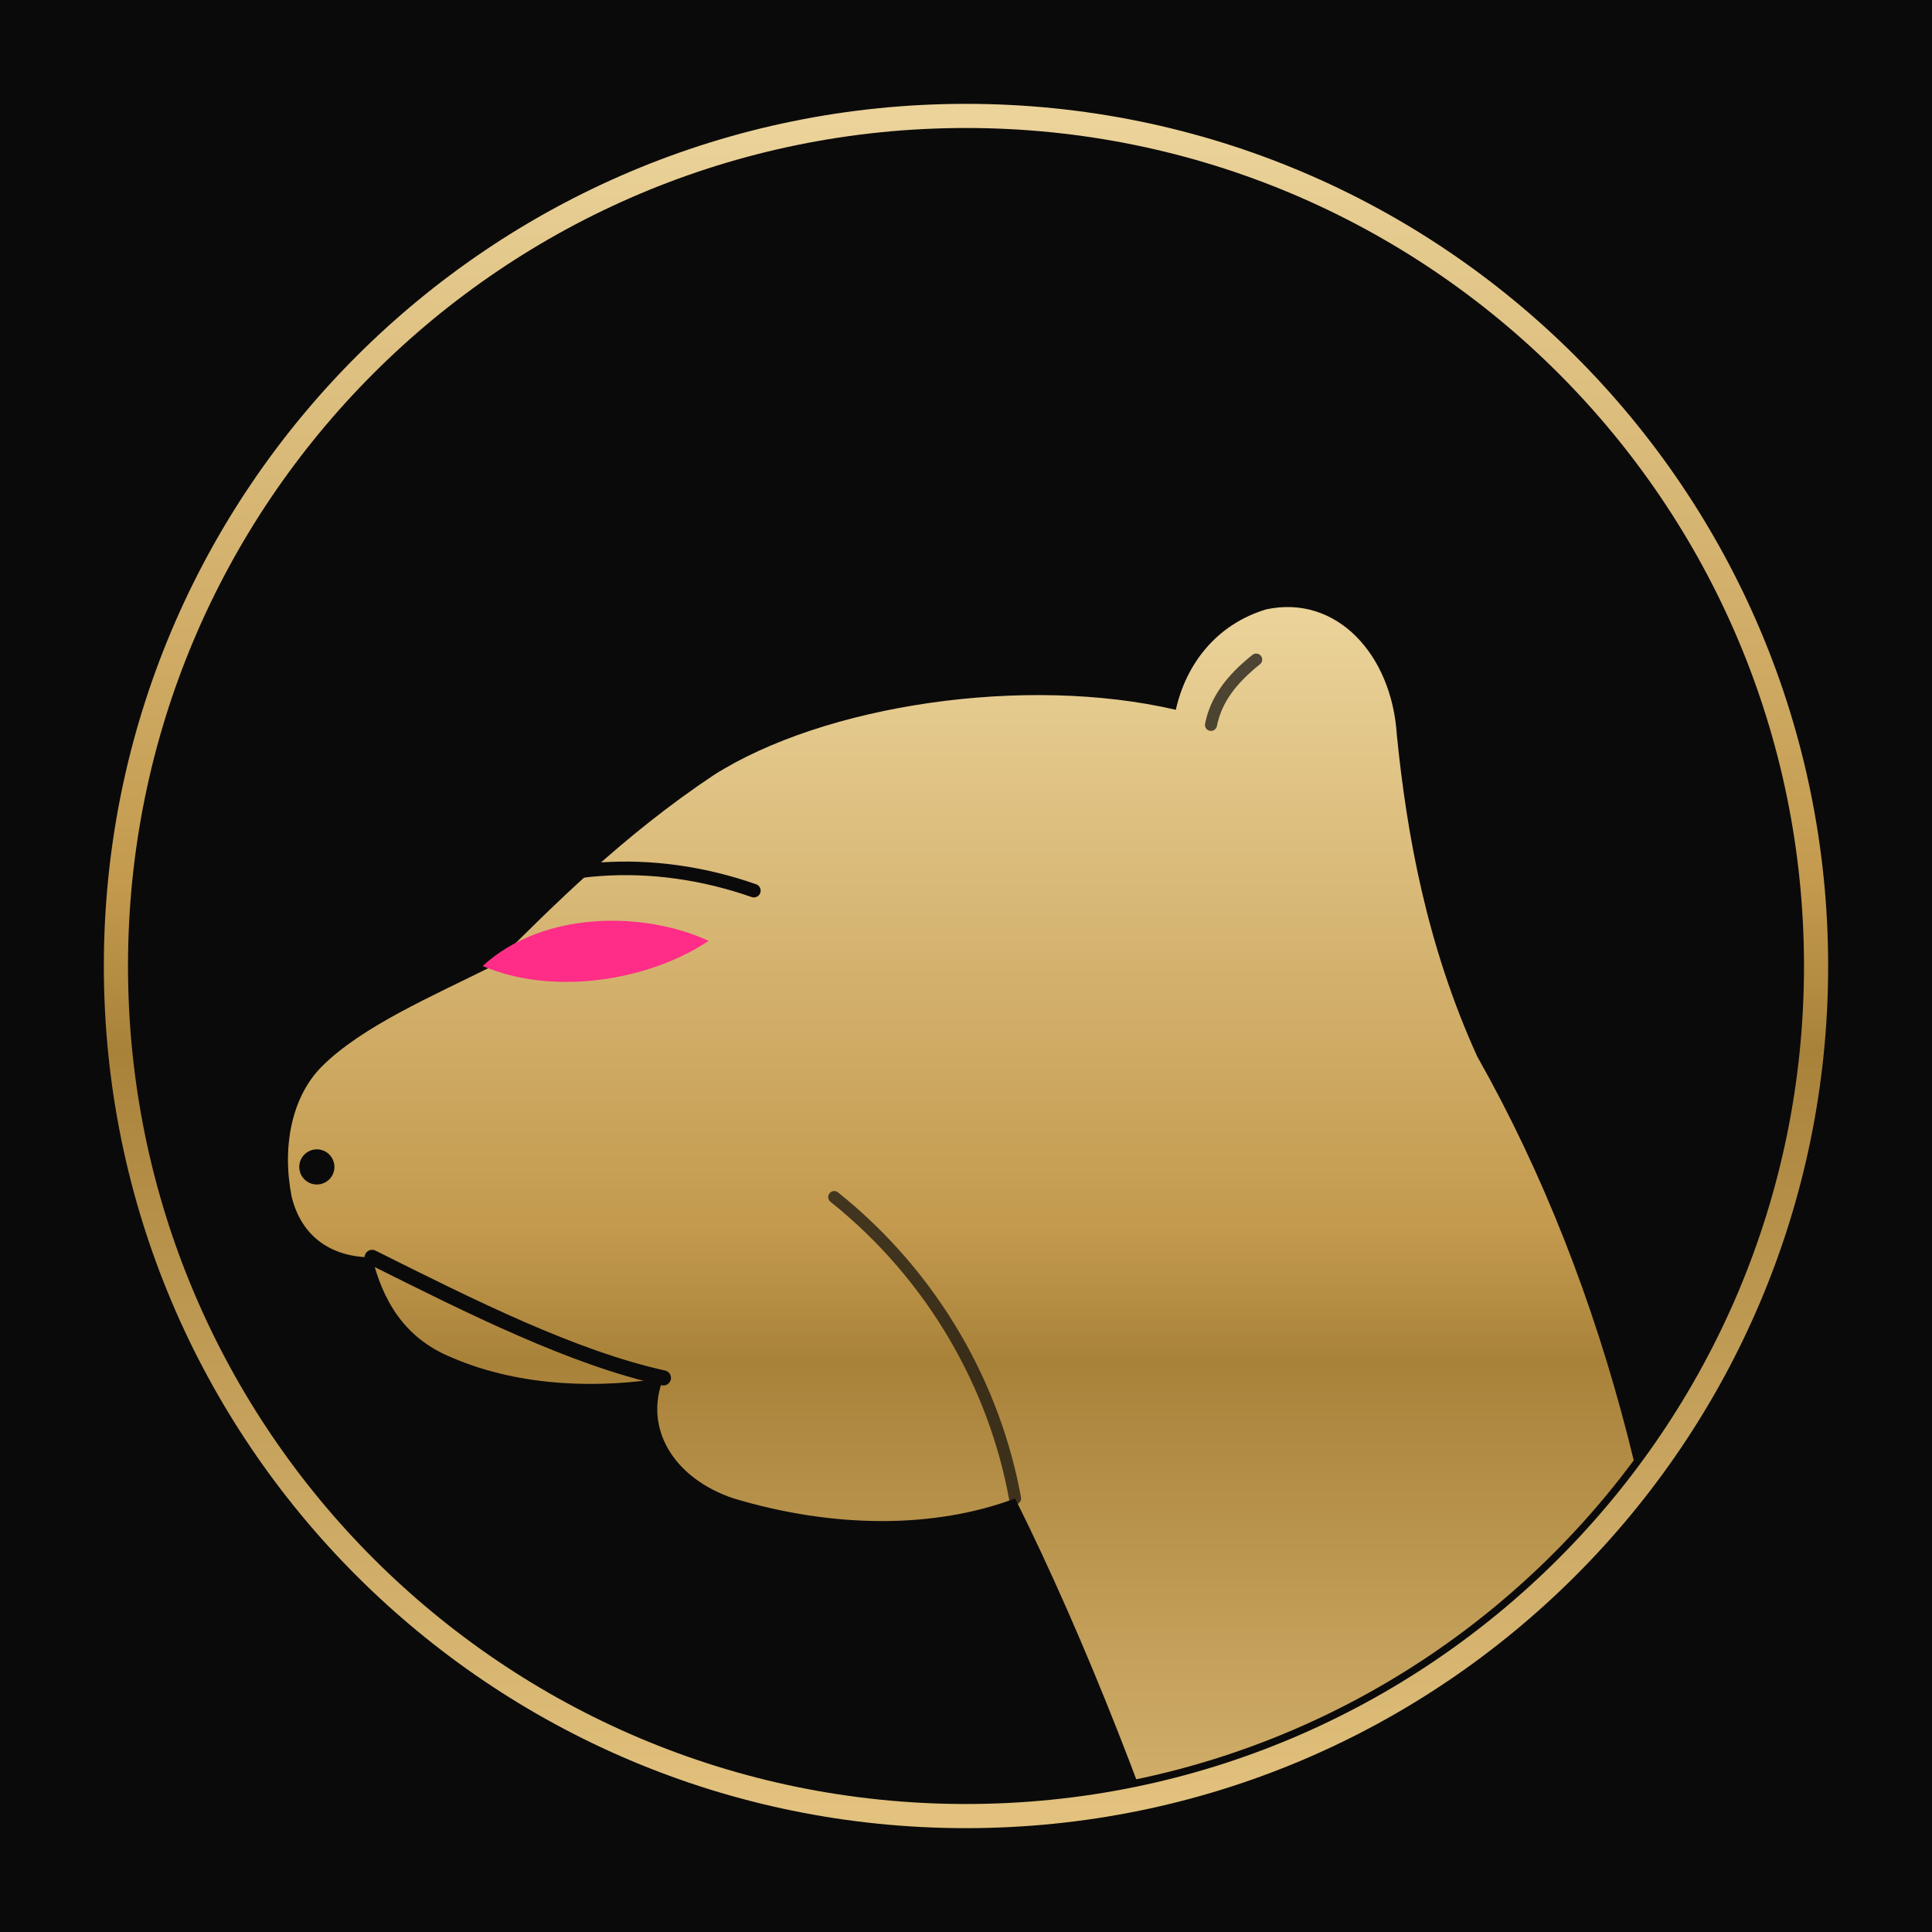
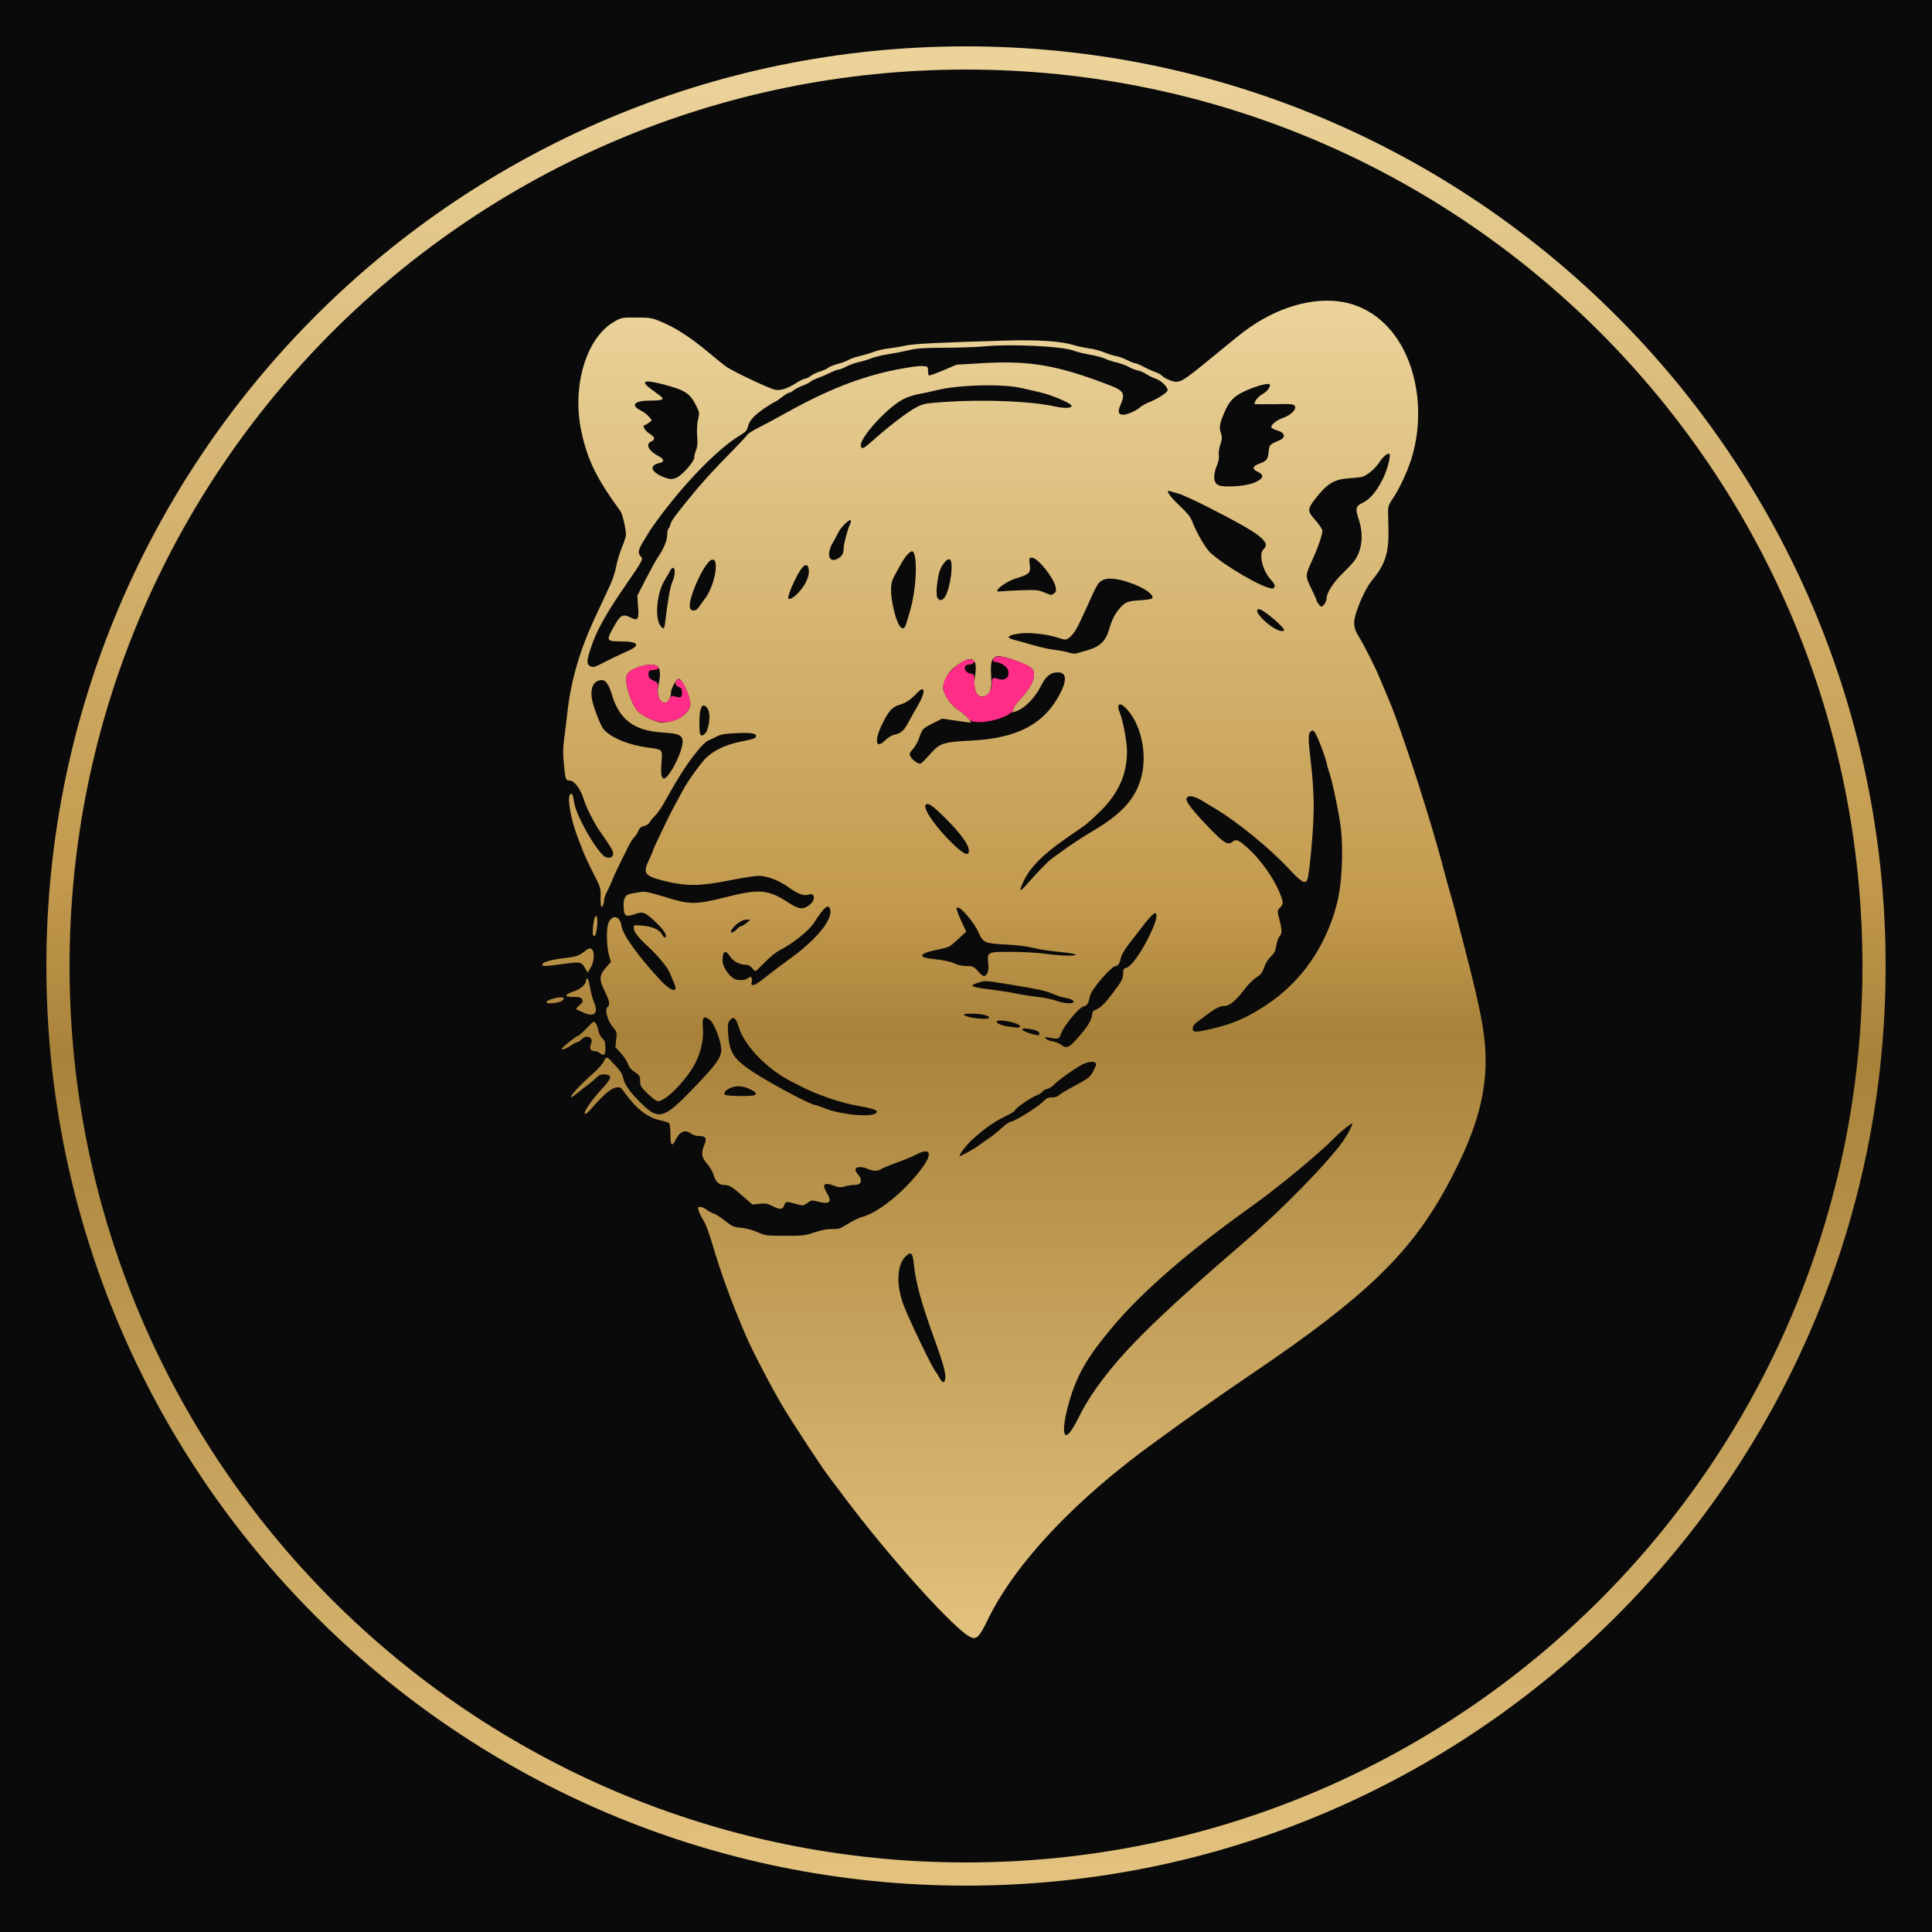
- <svg xmlns="http://www.w3.org/2000/svg" viewBox="0 0 400 400">
+ <svg xmlns="http://www.w3.org/2000/svg" viewBox="0 0 1200 1200">
  <defs>
    <linearGradient id="brass" x1="0" y1="0" x2="0" y2="1">
      <stop offset="0" stop-color="#EBD39A" />
      <stop offset=".45" stop-color="#C39A4E" />
      <stop offset=".55" stop-color="#A9823A" />
      <stop offset="1" stop-color="#E2C27E" />
    </linearGradient>
    <linearGradient id="steel" x1="0" y1="0" x2="0" y2="1">
      <stop offset="0" stop-color="#FFFFFF" />
      <stop offset=".48" stop-color="#C9CCD1" />
      <stop offset=".52" stop-color="#9EA3AA" />
      <stop offset="1" stop-color="#E9EBEE" />
    </linearGradient>
-     <clipPath id="c">
-       <circle cx="200" cy="200" r="172" />
-     </clipPath>
  </defs>
-   <rect width="400" height="400" fill="#0B0A0A" />
-   <circle cx="200" cy="200" r="176" fill="none" stroke="url(#brass)" stroke-width="5" />
-   <g clip-path="url(#c)">
-     <g transform="translate(-2,44) scale(1.04)">
-       <path d="M338 330 C336 270,322 214,296 168 C286 146,282 124,280 104 C279 88,268 76,254 79 C244 82,238 90,236 99 C206 92,166 98,144 112 C126 124,112 138,100 150 C88 156,74 162,66 170 C60 176,58 186,60 196 C62 204,68 208,76 208 C78 216,82 224,92 228 C106 234,122 234,134 232 C130 242,136 252,148 256 C168 262,188 262,204 256 C218 284,232 320,242 352 Z" fill="url(#brass)" />
-       <path d="M98 150 C110 139,130 139,143 145 C131 153,112 156,98 150 Z" fill="#FF2D87" />
-       <path d="M76 208 C96 218,116 228,134 232" fill="none" stroke="#0B0A0A" stroke-width="3" stroke-linecap="round" />
-       <path d="M168 196 C188 212,200 234,204 256" fill="none" stroke="#0B0A0A" stroke-width="2.4" stroke-linecap="round" opacity=".7" />
-       <path d="M252 89 C247 93,244 97,243 102" fill="none" stroke="#0B0A0A" stroke-width="2.4" stroke-linecap="round" opacity=".7" />
-       <path d="M92 140 C110 129,132 128,152 135" fill="none" stroke="#0B0A0A" stroke-width="2.7" stroke-linecap="round" />
-       <circle cx="65" cy="190" r="3.5" fill="#0B0A0A" />
-     </g>
+   <rect width="1200" height="1200" fill="#0B0A0A" />
+   <circle cx="600.0" cy="600.0" r="564.0" fill="none" stroke="url(#brass)" stroke-width="14.4" />
+   <g transform="translate(132.0,120.0) scale(0.8)">
+     <path d="M589.00 1121.27C577.62 1116.89 525.77 1059.52 490.24 1012.00C484.69 1004.58 479.28 997.38 478.21 996.00C473.03 989.31 450.41 954.83 442.66 941.81C434.13 927.50 418.78 898.06 414.07 887.00C402.26 859.27 395.08 839.56 387.48 814.00C385.43 807.12 382.71 799.92 381.43 798.00C379.12 794.51 377.00 789.70 377.00 787.93C377.00 786.30 380.64 786.93 383.32 789.04C384.74 790.16 387.37 791.58 389.16 792.20C390.95 792.83 395.03 795.45 398.24 798.04C403.46 802.24 404.72 802.78 410.28 803.24C413.98 803.54 419.14 804.91 423.00 806.61C429.20 809.34 430.18 809.47 444.50 809.49C458.20 809.50 460.19 809.26 467.50 806.79C472.93 804.95 477.29 804.13 481.07 804.24C486.05 804.39 487.37 803.95 493.43 800.12C497.17 797.76 502.39 795.27 505.04 794.58C518.33 791.13 541.92 770.96 553.21 753.38C559.04 744.30 555.91 741.24 546.14 746.49C543.59 747.85 537.00 750.58 531.50 752.55C526.00 754.51 520.50 756.77 519.29 757.56C516.45 759.40 513.16 759.38 508.65 757.50C501.32 754.44 496.58 756.72 500.75 761.30C505.09 766.08 504.00 770.00 498.33 770.00C496.35 770.00 493.01 770.52 490.90 771.15C487.75 772.09 486.30 772.00 482.75 770.65C474.76 767.60 472.86 769.44 477.00 776.23C481.37 783.40 479.14 785.37 469.53 782.80C465.37 781.69 464.80 781.77 461.84 783.96C458.85 786.17 458.36 786.24 454.07 785.03C445.27 782.56 445.12 782.56 444.03 785.41C442.58 789.23 440.83 789.46 435.11 786.56C430.79 784.37 429.21 784.07 424.65 784.61L419.27 785.24L411.85 778.77C403.12 771.16 401.17 770.00 397.07 770.00C393.20 770.00 390.42 767.26 389.02 762.08C388.42 759.86 386.11 755.94 383.88 753.36C379.49 748.29 379.13 745.33 382.03 738.40C383.96 733.79 382.83 732.00 377.99 732.00C375.40 732.00 372.87 731.22 371.02 729.85C366.92 726.82 362.63 728.65 359.70 734.67C356.75 740.75 355.50 739.63 355.50 730.91C355.50 726.83 355.15 722.97 354.73 722.32C354.31 721.67 351.39 720.60 348.23 719.96C337.98 717.85 329.14 711.10 320.13 698.49C317.00 694.10 316.53 693.81 313.30 694.34C309.53 694.95 303.77 699.74 295.68 708.99C290.62 714.78 289.00 715.97 289.00 713.94C289.00 711.81 295.54 702.74 302.48 695.24C310.11 687.01 310.58 684.67 304.70 684.19C301.65 683.94 300.37 684.42 298.09 686.69C296.54 688.23 293.12 691.08 290.50 693.00C287.88 694.92 284.20 697.80 282.33 699.38C280.46 700.97 278.71 702.04 278.44 701.77C277.57 700.90 285.27 692.49 294.17 684.60C299.10 680.23 303.28 675.65 303.86 673.96C305.13 670.34 306.40 670.24 309.29 673.53C310.50 674.93 312.97 677.60 314.76 679.48C316.56 681.36 318.30 684.38 318.64 686.20C319.62 691.57 323.32 697.05 331.59 705.36C346.25 720.12 349.99 719.22 372.91 695.42C391.18 676.45 395.00 671.18 395.00 664.98C395.00 658.66 389.70 644.70 386.28 642.01C381.16 637.98 380.00 639.44 380.75 649.03C381.48 658.46 378.28 670.29 372.55 679.40C364.44 692.30 351.16 705.00 345.79 705.00C344.77 705.00 341.24 702.39 337.96 699.20C332.58 693.96 332.00 693.00 332.00 689.27C332.00 685.52 331.60 684.87 327.78 682.30C324.98 680.42 323.25 678.36 322.62 676.16C322.09 674.34 319.66 670.61 317.21 667.89L312.75 662.93L313.42 657.04C314.04 651.49 313.91 650.97 311.08 647.74C306.45 642.48 304.14 633.27 307.00 631.50C308.85 630.36 308.03 626.54 304.38 619.33C299.96 610.62 300.23 606.96 305.74 600.86L309.37 596.84L307.98 592.17C306.12 585.91 305.59 573.23 306.98 568.08C309.23 559.73 316.29 560.23 317.48 568.83C318.41 575.60 330.12 591.97 347.49 610.79C355.99 620.01 361.99 621.43 358.41 613.38C357.46 611.25 356.16 608.14 355.53 606.47C353.68 601.57 346.77 592.90 338.93 585.64C330.27 577.62 327.00 573.43 327.00 570.34C327.00 568.15 327.22 568.10 333.75 568.68C341.62 569.38 347.00 571.76 348.95 575.41C350.52 578.33 352.00 578.81 352.00 576.38C352.00 573.97 346.81 567.91 339.60 561.92C335.13 558.20 333.49 557.86 328.41 559.58C320.81 562.16 319.55 561.49 319.20 554.65C318.81 547.24 320.47 544.43 325.70 543.65C327.79 543.33 331.08 542.80 333.02 542.46C335.64 541.99 340.27 543.00 351.29 546.42C370.96 552.52 374.70 552.52 399.14 546.40C424.94 539.93 431.42 540.57 447.83 551.23C455.28 556.07 458.53 556.36 463.44 552.62C468.56 548.71 467.84 542.59 462.49 544.64C459.43 545.81 453.96 543.81 447.82 539.27C440.31 533.72 430.77 530.00 424.05 530.00C421.37 530.00 411.26 531.57 401.57 533.50C379.11 537.96 368.55 538.16 352.57 534.39C335.35 530.34 333.72 528.30 338.95 517.45C340.63 513.97 342.00 510.79 342.00 510.39C342.00 509.98 343.57 506.35 345.50 502.32C347.43 498.30 350.66 491.54 352.68 487.31C354.70 483.08 358.14 476.44 360.31 472.56C362.49 468.68 364.96 464.15 365.81 462.50C368.43 457.42 377.27 444.93 381.90 439.78C387.68 433.34 397.66 428.33 409.44 425.96C420.44 423.74 422.00 423.18 422.00 421.41C422.00 419.27 417.69 418.68 406.00 419.24C397.60 419.64 394.37 420.22 391.36 421.86C389.24 423.02 386.28 424.40 384.80 424.94C383.31 425.48 379.31 429.41 375.92 433.68C367.45 444.34 363.01 451.31 349.31 475.46C347.77 478.19 345.10 481.81 343.39 483.51C341.69 485.21 339.79 487.53 339.18 488.67C338.57 489.80 336.69 491.01 334.99 491.35C332.72 491.81 331.54 492.85 330.51 495.31C329.74 497.15 328.37 499.28 327.46 500.03C326.55 500.78 324.66 503.67 323.26 506.45C315.33 522.17 311.63 529.90 310.47 533.14C309.75 535.14 308.00 538.96 306.58 541.63C305.16 544.30 304.00 547.46 304.00 548.66C304.00 551.44 303.02 554.00 301.97 554.00C301.51 554.00 301.23 550.72 301.32 546.70C301.49 539.62 301.32 539.05 295.64 527.95C292.42 521.65 288.76 513.80 287.51 510.50C286.26 507.20 284.53 502.70 283.67 500.50C278.05 486.17 275.04 468.33 277.93 466.54C279.27 465.71 279.78 466.92 280.87 473.57C282.67 484.52 300.14 514.25 305.59 515.61C309.03 516.47 311.00 515.42 311.00 512.73C311.00 510.43 309.47 507.83 301.39 496.34C296.14 488.89 290.19 477.13 287.94 469.77C285.76 462.61 280.73 456.00 277.47 456.00C274.22 456.00 273.97 455.33 272.80 443.33C272.04 435.56 272.09 430.43 272.96 424.12C273.61 419.38 274.77 409.88 275.53 403.00C278.18 378.93 285.01 355.31 296.48 330.50C302.09 318.38 305.97 310.04 308.85 303.97C310.55 300.39 312.61 293.99 313.42 289.77C314.23 285.54 316.26 278.81 317.94 274.81C319.62 270.81 321.00 266.40 321.00 265.02C321.00 260.86 318.24 248.98 316.82 247.04C298.31 221.72 291.18 207.26 286.45 185.36C278.82 150.10 289.99 112.40 311.80 99.79C317.35 96.59 317.80 96.50 329.00 96.52C339.60 96.54 341.09 96.78 348.00 99.68C359.99 104.69 370.87 111.73 385.52 123.97C390.47 128.11 396.24 132.78 398.34 134.35C403.06 137.90 432.30 151.78 436.84 152.63C441.03 153.42 446.61 151.61 453.28 147.32C456.11 145.49 459.17 144.00 460.08 144.00C460.99 144.00 462.94 143.05 464.42 141.89C465.90 140.72 469.19 139.15 471.73 138.38C474.27 137.62 477.08 136.34 477.96 135.54C478.84 134.74 482.20 133.40 485.43 132.56C488.66 131.72 492.35 130.34 493.63 129.51C494.91 128.67 498.78 127.32 502.23 126.51C505.68 125.70 510.75 124.18 513.50 123.13C516.25 122.08 521.42 120.91 525.00 120.52C528.58 120.12 534.42 119.14 538.00 118.32C544.25 116.90 564.74 115.87 617.00 114.39C640.95 113.70 659.03 114.93 668.50 117.88C671.80 118.91 677.20 120.07 680.50 120.47C683.80 120.87 688.98 122.22 692.00 123.47C695.02 124.72 699.28 126.06 701.44 126.45C703.61 126.84 707.54 128.25 710.16 129.58C712.79 130.91 715.56 132.00 716.33 132.00C717.09 132.00 720.14 133.29 723.11 134.86C726.07 136.43 730.13 138.25 732.13 138.89C734.13 139.54 736.54 140.94 737.50 142.00C738.45 143.05 741.39 144.63 744.03 145.51C750.76 147.74 752.20 146.96 774.00 129.13C784.17 120.81 794.08 112.72 796.00 111.15C820.94 90.88 849.48 80.96 874.26 83.98C895.74 86.59 914.05 100.31 925.00 122.00C937.36 146.48 939.53 178.64 930.69 206.59C927.52 216.62 921.19 230.07 916.31 237.15C913.35 241.45 912.64 243.38 912.69 247.00C912.73 249.47 912.86 256.23 912.98 262.00C913.34 278.99 910.32 288.40 900.84 299.77C896.43 305.07 891.38 315.12 888.05 325.26C885.37 333.41 885.84 337.78 890.12 344.53C893.67 350.12 903.21 369.00 905.89 375.71C906.94 378.35 909.46 384.32 911.49 389.00C916.11 399.61 919.41 408.54 927.42 432.00C937.88 462.61 949.51 500.68 956.01 525.50C957.73 532.10 960.22 541.10 961.53 545.50C962.83 549.90 964.78 557.10 965.86 561.50C966.93 565.90 969.47 575.80 971.51 583.50C978.52 610.09 983.08 629.55 985.66 644.00C993.20 686.19 985.73 720.78 958.13 771.48C929.98 823.19 894.76 857.10 808.50 915.54C800.25 921.13 791.48 927.13 789.00 928.88C786.52 930.63 783.38 932.82 782.00 933.75C777.50 936.77 752.60 954.36 748.41 957.46C746.16 959.13 739.01 964.33 732.51 969.00C670.12 1013.87 623.00 1063.89 601.78 1107.76C595.54 1120.66 593.38 1122.95 589.00 1121.27ZM667.65 959.25C669.29 956.64 672.05 951.56 673.77 947.97C675.49 944.39 679.42 937.69 682.49 933.10C702.98 902.49 729.53 875.94 802.54 813.03C830.96 788.55 866.67 751.90 878.09 735.50C881.18 731.07 885.00 723.83 885.00 722.42C885.00 721.24 876.14 728.20 871.50 733.02C860.42 744.53 827.66 771.67 807.50 786.04C758.27 821.14 721.75 852.80 698.54 880.50C678.01 905.01 670.09 919.19 664.06 942.27C658.92 961.93 660.69 970.31 667.65 959.25ZM569.00 918.87C569.00 914.74 566.57 906.40 560.43 889.50C550.17 861.27 545.88 845.49 544.42 830.67C543.62 822.56 542.13 821.40 537.95 825.61C531.07 832.52 530.68 848.66 536.99 864.42C542.46 878.05 558.89 912.07 561.40 914.94C562.15 915.80 563.50 917.96 564.41 919.75C566.78 924.44 569.00 924.02 569.00 918.87ZM595.50 738.93C597.70 737.28 601.30 734.73 603.50 733.26C605.70 731.78 609.84 728.43 612.69 725.79C615.54 723.16 618.61 721.00 619.50 721.00C622.12 721.00 640.18 709.93 644.29 705.81C647.36 702.72 648.80 702.00 651.92 702.00C654.16 702.00 656.29 701.36 657.04 700.46C657.74 699.61 663.40 696.21 669.60 692.90C679.58 687.59 681.19 686.36 683.44 682.32C684.85 679.81 686.00 677.14 686.00 676.39C686.00 673.98 681.41 673.72 676.55 675.88C671.37 678.17 656.78 688.42 653.12 692.35C651.82 693.75 649.42 695.19 647.81 695.54C646.19 695.90 644.64 696.79 644.36 697.52C644.07 698.25 642.08 699.55 639.92 700.41C634.92 702.42 624.00 709.85 623.27 711.75C622.96 712.54 620.86 714.07 618.61 715.14C607.77 720.28 600.38 725.32 590.14 734.55C585.55 738.69 580.00 745.77 580.00 747.49C580.00 748.36 591.15 742.20 595.50 738.93ZM513.43 715.02C519.06 712.89 515.32 710.97 500.63 708.46C487.66 706.24 468.61 699.69 456.50 693.29C454.85 692.41 452.15 691.03 450.50 690.22C430.92 680.58 412.87 662.04 408.39 646.95C406.43 640.34 404.38 638.82 401.76 642.03C400.00 644.20 399.83 645.48 400.32 652.50C401.36 667.33 404.52 672.20 419.61 682.22C432.99 691.10 464.76 708.00 468.08 708.00C468.67 708.00 472.14 709.19 475.78 710.65C486.49 714.93 507.31 717.35 513.43 715.02ZM420.42 700.39C422.92 699.43 422.29 698.19 418.25 696.14C412.80 693.38 408.69 692.74 404.24 693.93C399.31 695.26 395.86 698.67 398.04 700.05C399.66 701.07 417.92 701.35 420.42 700.39ZM300.56 667.47C299.49 666.66 297.56 666.00 296.28 666.00C293.36 666.00 292.38 663.66 293.90 660.32C296.11 655.48 290.26 652.85 286.50 657.00C285.50 658.10 284.16 659.00 283.52 659.00C282.87 659.00 280.25 660.39 277.68 662.09C272.76 665.35 269.09 665.74 272.56 662.64C276.95 658.72 283.25 654.00 284.10 654.00C284.59 654.00 287.48 651.41 290.52 648.25C295.69 642.86 296.12 642.61 297.44 644.34C298.22 645.36 299.14 647.89 299.50 649.98C299.85 652.07 301.23 654.81 302.57 656.07C304.55 657.93 305.00 659.33 305.00 663.67C305.00 669.36 304.09 670.14 300.56 667.47ZM672.50 655.03C679.62 646.95 682.93 641.32 682.97 637.23C682.99 635.68 683.88 634.62 685.75 633.91C689.49 632.49 692.24 629.81 698.96 621.00C706.16 611.56 707.00 609.96 707.00 605.58C707.00 602.63 707.42 601.93 709.50 601.41C717.15 599.49 738.27 559.00 731.62 559.00C730.72 559.00 727.17 562.64 723.74 567.09C720.31 571.55 714.90 578.53 711.72 582.62C708.54 586.70 705.67 591.50 705.33 593.27C704.45 597.94 703.17 600.00 701.17 600.00C698.04 600.00 682.47 618.00 681.41 622.85C679.98 629.37 679.30 630.48 676.23 631.36C672.46 632.44 660.69 646.76 658.74 652.64C657.35 656.80 656.77 656.99 649.56 655.60C646.12 654.93 645.78 655.03 646.87 656.34C647.55 657.17 650.00 658.16 652.31 658.55C654.61 658.94 657.57 660.10 658.88 661.13C663.06 664.41 665.02 663.53 672.50 655.03ZM642.00 652.48C642.00 650.70 639.21 649.51 633.25 648.74C623.48 647.48 631.00 652.31 641.25 653.89C641.66 653.95 642.00 653.31 642.00 652.48ZM776.50 648.59C792.98 644.66 803.35 640.10 818.19 630.27C845.37 612.27 864.32 585.05 873.03 551.50C876.72 537.32 878.06 512.47 876.15 493.85C875.13 483.91 869.23 455.36 866.96 449.40C866.41 447.94 865.50 444.74 864.95 442.29C863.60 436.27 857.17 419.84 855.47 418.09C854.35 416.93 853.82 416.90 852.55 417.96C850.51 419.65 850.58 423.91 852.98 444.00C854.15 453.73 854.97 466.93 854.98 476.16C855.00 492.20 851.62 529.97 849.87 533.24C848.08 536.59 845.46 534.95 835.32 524.15C820.39 508.24 796.01 488.32 778.75 477.94C776.41 476.54 771.68 473.69 768.24 471.63C761.48 467.57 756.79 467.05 756.18 470.30C755.73 472.65 761.51 479.98 774.22 493.17C785.26 504.63 788.61 506.57 792.04 503.46C794.50 501.24 796.61 502.09 803.27 507.98C813.41 516.96 824.05 531.82 828.65 543.44C831.55 550.76 831.56 551.77 828.79 554.72C826.59 557.07 826.58 557.11 828.30 563.79C830.44 572.14 830.45 574.85 828.35 577.16C827.45 578.17 826.33 581.35 825.87 584.23C825.23 588.32 824.29 590.20 821.61 592.72C819.60 594.62 817.47 598.07 816.49 601.04C815.13 605.12 813.95 606.65 810.50 608.81C808.14 610.29 804.14 614.26 801.61 617.63C795.01 626.42 789.65 631.00 785.95 631.00C781.38 631.00 778.67 632.59 763.75 644.04C762.09 645.32 761.00 647.11 761.00 648.58C761.00 651.73 763.33 651.73 776.50 648.59ZM627.00 646.95C627.00 645.39 621.28 643.34 614.75 642.55C605.54 641.44 607.63 645.30 617.08 646.87C624.73 648.14 627.00 648.15 627.00 646.95ZM603.00 640.10C603.00 638.44 596.78 637.00 589.65 637.00C584.34 637.00 582.88 637.28 583.75 638.15C585.98 640.38 603.00 642.10 603.00 640.10ZM287.50 635.95C285.30 634.91 283.05 633.89 282.50 633.69C281.95 633.48 282.96 632.08 284.74 630.58C287.42 628.31 287.80 627.50 286.96 625.92C286.12 624.35 284.82 624.00 279.84 624.00C272.51 624.00 273.01 622.15 281.06 619.48C285.81 617.90 290.00 614.12 290.00 611.42C290.00 610.71 290.41 609.87 290.91 609.56C291.41 609.25 292.36 612.26 293.02 616.25C293.68 620.24 295.13 625.66 296.25 628.29C299.91 636.92 296.28 640.10 287.50 635.95ZM259.20 627.88C259.73 626.26 269.53 623.61 271.80 624.47C273.20 625.01 273.19 625.24 271.73 626.70C269.56 628.87 258.53 629.91 259.20 627.88ZM668.47 628.05C669.23 626.81 666.50 625.44 661.50 624.56C659.30 624.17 655.02 622.78 652.00 621.47C646.81 619.22 640.74 617.90 619.50 614.43C599.65 611.19 599.92 611.21 594.84 612.83C586.50 615.50 587.91 616.22 606.00 618.50C612.33 619.30 620.42 620.61 624.00 621.41C627.58 622.21 634.77 623.34 640.00 623.92C645.23 624.49 651.98 625.85 655.00 626.95C660.88 629.06 667.51 629.61 668.47 628.05ZM422.22 613.88C423.37 613.27 427.51 610.21 431.41 607.08C435.31 603.96 443.44 597.84 449.47 593.48C469.67 578.88 482.23 562.97 479.39 555.58C477.87 551.62 474.90 554.23 466.93 566.54C462.89 572.77 450.25 582.79 439.67 588.16C437.38 589.32 432.50 593.36 428.83 597.13C425.15 600.91 421.84 604.00 421.47 604.00C421.09 604.00 419.90 602.88 418.82 601.50C417.52 599.84 415.86 599.00 413.90 599.00C409.15 599.00 404.30 596.43 401.81 592.59C398.17 586.97 396.00 588.21 396.00 595.93C396.00 599.97 399.90 606.42 404.15 609.39C407.07 611.44 412.90 611.46 415.79 609.44C417.81 608.02 418.07 608.02 418.61 609.44C418.94 610.30 418.97 611.63 418.68 612.40C417.70 614.94 419.13 615.54 422.22 613.88ZM601.34 605.92C602.39 604.42 602.65 602.20 602.26 597.94C601.45 588.96 601.38 588.99 620.37 589.03C629.24 589.05 641.00 589.72 646.50 590.51C657.97 592.17 672.42 592.48 669.90 591.00C669.02 590.49 662.94 589.56 656.40 588.94C649.85 588.32 641.12 586.95 637.00 585.89C632.44 584.71 624.08 583.70 615.68 583.32C599.91 582.59 598.14 581.83 594.94 574.36C591.24 565.73 579.88 552.72 577.84 554.76C577.34 555.26 578.71 559.43 581.05 564.49L585.14 573.34L579.32 578.74C572.07 585.47 572.15 585.43 562.71 587.37C554.65 589.03 551.00 590.45 551.00 591.93C551.00 593.29 553.52 593.93 563.16 595.02C568.28 595.60 573.82 596.89 576.04 598.02C578.48 599.27 581.91 600.00 585.30 600.00C590.30 600.00 590.92 600.27 594.26 604.00C598.36 608.56 599.31 608.82 601.34 605.92ZM289.15 601.53C286.29 596.68 285.72 596.58 272.44 598.40C258.81 600.28 256.00 600.37 256.00 598.95C256.00 597.07 262.35 595.18 273.03 593.89C281.63 592.86 284.12 592.16 287.00 589.98C292.27 585.99 292.96 585.72 294.54 587.04C296.86 588.96 296.34 596.85 293.60 601.30L291.26 605.11L289.15 601.53ZM295.48 575.96C294.68 574.68 295.83 563.90 296.95 562.08C298.50 559.57 299.23 563.03 298.53 569.57C297.86 575.86 296.79 578.09 295.48 575.96ZM407.00 571.50C408.29 570.12 409.92 569.00 410.62 569.00C411.32 569.00 413.15 567.89 414.69 566.53L417.50 564.06L414.28 564.03C410.98 564.00 405.00 568.27 402.93 572.14C401.42 574.96 404.15 574.53 407.00 571.50ZM631.72 537.15C641.62 525.94 648.90 518.48 652.00 516.35C653.92 515.03 657.30 512.60 659.50 510.94C665.20 506.66 675.43 499.92 683.00 495.47C706.62 481.57 717.33 469.45 721.46 451.90C725.67 434.04 720.56 411.84 709.57 400.26C704.15 394.55 701.46 396.37 704.51 403.68C706.89 409.38 710.00 426.17 710.00 433.34C710.00 451.06 703.46 465.80 689.45 479.68C684.35 484.73 678.44 490.04 676.33 491.46C674.23 492.89 670.92 495.16 669.00 496.50C667.08 497.84 664.15 499.88 662.50 501.03C643.87 514.00 634.20 523.97 629.16 535.38C626.01 542.49 626.62 542.92 631.72 537.15ZM587.19 509.61C586.72 505.26 580.33 496.61 569.72 485.98C559.11 475.35 555.66 472.94 553.75 474.85C551.16 477.44 561.86 492.84 574.93 505.31C583.95 513.92 587.80 515.27 587.19 509.61ZM355.67 449.24C360.44 442.08 365.00 430.74 365.00 426.03C365.00 420.73 362.32 419.49 349.09 418.69C327.37 417.36 315.72 408.56 310.03 389.19C307.89 381.90 305.28 378.00 302.57 378.00C296.45 378.00 293.38 383.05 294.37 391.48C295.07 397.44 301.06 413.28 303.78 416.36C309.63 422.98 323.56 428.61 339.00 430.58C349.53 431.93 349.36 431.72 348.56 441.96C347.48 455.72 349.77 458.07 355.67 449.24ZM552.83 440.18C554.30 438.63 557.07 435.64 558.98 433.53C564.82 427.08 568.72 425.97 588.81 425.01C624.70 423.30 645.81 412.18 658.04 388.54C663.58 377.84 662.97 372.00 656.33 372.00C650.77 372.00 647.05 374.95 643.35 382.30C638.74 391.44 631.45 399.13 624.72 401.93C621.85 403.12 620.07 403.53 620.75 402.85C621.44 402.16 622.00 400.82 622.00 399.87C622.00 398.92 624.49 395.53 627.52 392.34C636.12 383.33 639.63 374.91 636.92 369.84C635.01 366.28 612.46 358.12 608.62 359.59C604.82 361.05 603.80 364.78 604.53 374.50C605.31 384.96 603.78 389.51 599.11 390.69C593.25 392.16 590.31 385.43 592.04 374.55C594.40 359.79 589.28 357.87 575.60 368.40C570.62 372.24 566.54 380.72 567.42 385.42C568.35 390.41 573.84 397.94 578.84 401.12C584.12 404.46 590.43 411.00 588.38 411.00C587.61 411.00 582.38 410.31 576.76 409.46L566.53 407.93L559.06 411.71C551.18 415.71 551.15 415.74 548.46 423.36C547.52 426.03 545.39 429.76 543.73 431.65C540.95 434.82 540.82 435.30 542.07 437.62C543.30 439.93 547.29 442.86 549.33 442.96C549.78 442.98 551.36 441.73 552.83 440.18ZM522.47 424.59C524.35 422.72 527.37 420.87 529.19 420.49C534.40 419.41 536.76 417.39 540.04 411.23C541.72 408.08 545.08 402.12 547.51 398.00C553.89 387.18 553.44 381.11 546.79 388.23C542.38 392.95 538.04 395.91 533.91 397.03C528.10 398.59 525.22 401.61 520.46 411.09C513.48 424.98 514.60 432.47 522.47 424.59ZM381.72 420.19C385.37 417.87 387.23 404.21 384.44 400.22C380.53 394.64 378.00 398.78 378.00 410.77C378.00 420.82 378.55 422.21 381.72 420.19ZM358.04 409.40C365.39 407.21 371.00 401.67 371.00 396.59C371.00 390.68 364.63 377.00 361.88 377.00C360.32 377.00 356.00 384.49 356.00 387.19C356.00 390.63 354.16 394.72 352.29 395.44C347.75 397.19 344.35 389.71 346.19 382.00C347.99 374.48 347.72 369.01 345.47 367.31C340.59 363.63 323.56 368.63 321.56 374.32C319.65 379.75 324.58 395.65 330.19 402.18C333.22 405.71 344.55 411.00 349.07 411.00C351.03 411.00 355.07 410.28 358.04 409.40ZM305.15 363.66C309.74 361.28 316.99 357.82 321.25 355.98C332.89 350.96 331.19 348.00 316.67 348.00C306.12 348.00 305.67 347.25 310.66 338.16C316.63 327.30 318.27 326.29 324.73 329.51C330.25 332.27 331.14 330.95 330.42 321.13L329.78 312.50L336.50 299.50C340.20 292.35 343.99 285.38 344.94 284.00C350.10 276.44 353.00 269.83 353.00 265.57C353.00 263.12 353.40 260.87 353.89 260.57C354.38 260.27 355.08 258.83 355.44 257.37C356.20 254.37 358.11 251.69 369.81 237.27C379.92 224.81 387.77 216.14 402.85 200.82C409.17 194.40 414.74 188.43 415.23 187.55C415.72 186.68 419.80 184.11 424.30 181.85C428.80 179.59 437.89 174.71 444.49 171.01C476.98 152.81 502.77 142.65 530.85 136.99C539.30 135.29 548.30 134.03 550.85 134.20C555.34 134.49 555.50 134.61 555.50 137.66C555.50 139.40 555.78 141.11 556.12 141.45C556.46 141.79 561.44 140.07 567.19 137.61L577.63 133.15L597.63 131.97C634.60 129.80 656.13 133.54 696.79 149.20C707.53 153.34 708.80 155.68 705.00 164.28C702.56 169.78 703.18 172.00 707.15 172.00C710.34 172.00 717.31 168.85 720.50 165.97C721.60 164.97 724.52 163.36 727.00 162.39C733.28 159.93 740.68 155.26 741.44 153.31C742.30 151.05 736.61 145.34 732.07 143.91C730.11 143.29 726.92 141.75 725.00 140.49C723.08 139.22 719.92 137.87 718.00 137.49C716.08 137.10 713.03 135.89 711.23 134.80C709.43 133.71 705.25 132.18 701.93 131.41C698.61 130.63 694.54 129.30 692.88 128.44C691.22 127.58 685.98 126.20 681.23 125.37C676.49 124.54 671.03 123.21 669.10 122.40C660.54 118.82 620.07 116.85 598.50 118.97C593.00 119.51 579.50 119.96 568.50 119.98C552.40 120.01 546.94 120.38 540.50 121.92C536.10 122.96 528.91 124.36 524.53 125.01C520.14 125.67 514.34 127.08 511.64 128.14C508.93 129.21 504.42 130.57 501.61 131.16C498.80 131.76 494.48 133.32 492.01 134.62C489.54 135.93 486.81 137.00 485.95 137.00C485.10 137.00 482.17 138.11 479.45 139.46C476.73 140.81 472.50 142.63 470.05 143.49C467.60 144.35 464.88 145.70 464.00 146.50C463.12 147.30 460.48 148.62 458.14 149.45C455.79 150.28 452.71 151.87 451.30 152.98C449.89 154.09 448.18 155.00 447.51 155.00C446.83 155.00 444.31 156.57 441.89 158.49C439.48 160.41 437.14 161.98 436.70 161.99C436.27 162.00 432.58 164.25 428.51 166.99C420.42 172.46 416.58 176.80 415.55 181.66C415.03 184.12 413.66 185.55 409.32 188.16C393.33 197.77 368.84 222.50 348.40 249.67C344.60 254.71 340.73 260.11 339.78 261.67C338.83 263.23 337.50 265.40 336.81 266.50C330.27 276.97 329.74 278.95 332.61 282.12C334.48 284.19 333.91 285.26 321.10 303.80C305.10 326.95 297.76 340.27 293.41 354.00C290.56 362.98 290.43 365.57 292.75 366.92C295.46 368.50 296.24 368.29 305.15 363.66ZM678.82 355.00C689.12 352.01 693.32 348.03 696.09 338.64C698.38 330.89 700.87 326.08 704.91 321.66C708.89 317.31 710.80 316.62 720.42 316.04C725.92 315.71 729.49 315.05 729.73 314.33C730.60 311.68 724.36 307.04 715.15 303.50C703.43 298.99 694.81 298.04 690.50 300.77C687.18 302.87 686.83 303.50 677.87 323.39C671.03 338.58 668.79 342.36 664.97 345.19C662.50 347.02 662.31 347.02 656.07 345.02C647.12 342.16 633.31 340.75 625.95 341.93C616.58 343.44 615.72 345.09 623.29 347.02C625.61 347.61 632.00 349.39 637.50 350.99C643.00 352.58 650.29 354.18 653.71 354.54C657.12 354.89 661.85 355.79 664.21 356.52C666.57 357.25 669.17 357.69 670.00 357.49C670.83 357.29 674.79 356.17 678.82 355.00ZM832.00 339.38C832.00 336.77 815.70 323.00 812.61 323.00C805.60 323.00 823.03 339.76 830.25 339.95C831.21 339.98 832.00 339.72 832.00 339.38ZM351.37 333.75C353.27 317.18 355.34 305.47 357.01 301.80C360.53 294.02 358.61 286.58 354.92 293.75C354.15 295.26 352.32 298.42 350.87 300.77C345.16 309.99 343.25 328.97 347.41 335.25C349.92 339.04 350.80 338.71 351.37 333.75ZM537.85 336.25C538.36 335.29 540.25 329.10 542.05 322.50C546.92 304.62 547.48 278.00 542.98 278.00C542.39 278.00 540.75 279.24 539.35 280.75C537.06 283.21 535.60 285.65 528.65 298.61C526.10 303.38 526.17 311.54 528.89 323.21C531.71 335.37 535.45 340.80 537.85 336.25ZM377.70 321.25C378.66 319.74 380.67 316.93 382.18 315.00C390.14 304.80 394.04 282.13 387.39 284.68C381.61 286.90 368.91 315.11 370.66 321.83C371.50 325.01 375.52 324.69 377.70 321.25ZM863.44 318.78C864.30 317.56 865.00 315.62 865.00 314.47C865.00 310.32 870.10 302.32 877.10 295.49C881.04 291.64 885.26 287.15 886.48 285.50C892.53 277.33 893.86 265.11 889.98 253.44C887.08 244.74 887.50 242.98 893.08 240.31C898.57 237.69 903.40 232.02 908.39 222.36C911.84 215.67 915.07 203.73 913.77 202.44C912.67 201.34 908.76 204.52 906.14 208.64C902.64 214.13 895.67 219.81 891.70 220.41C889.94 220.68 885.20 221.15 881.17 221.46C870.63 222.28 864.98 225.85 856.18 237.27C849.96 245.35 849.94 246.68 855.96 253.55C858.76 256.75 861.31 260.39 861.62 261.63C862.17 263.83 858.47 274.77 853.55 285.50C848.36 296.81 848.35 297.17 852.90 306.54C855.16 311.17 857.00 315.32 857.00 315.76C857.00 317.03 860.03 321.00 861.00 321.00C861.49 321.00 862.59 320.00 863.44 318.78ZM568.53 313.60C573.04 306.70 575.74 285.40 572.23 284.24C569.93 283.48 565.21 289.78 563.99 295.27C562.03 304.02 561.58 312.78 562.99 314.48C564.79 316.66 566.72 316.36 568.53 313.60ZM452.70 312.25C458.70 306.97 463.00 299.30 463.00 293.89C463.00 288.52 460.83 287.21 457.82 290.75C454.07 295.17 447.00 310.46 447.00 314.16C447.00 315.83 449.64 314.95 452.70 312.25ZM653.46 310.65C654.90 309.60 655.16 308.56 654.64 305.97C653.15 298.49 640.72 283.00 636.22 283.00C633.94 283.00 633.88 283.20 634.53 288.41C635.33 294.81 634.25 295.90 624.01 299.00C615.07 301.70 604.42 310.44 611.61 309.16C612.65 308.98 619.58 308.60 627.00 308.32C639.01 307.87 641.05 308.04 645.50 309.85C651.59 312.34 651.21 312.30 653.46 310.65ZM824.67 305.43C825.04 304.44 823.97 302.49 821.78 300.18C815.37 293.42 812.05 280.08 815.90 276.59C822.14 270.94 813.75 264.49 773.50 244.02C763.05 238.70 752.42 233.83 749.88 233.19C747.34 232.56 744.52 231.75 743.63 231.41C739.44 229.81 742.69 234.95 750.45 242.24C756.72 248.12 759.35 251.37 760.63 254.83C763.79 263.32 771.05 275.81 774.80 279.20C786.77 290.01 815.38 306.55 822.78 306.93C823.49 306.97 824.33 306.29 824.67 305.43ZM485.32 283.84C488.57 282.10 489.93 279.88 489.97 276.24C490.00 272.61 493.18 260.40 494.95 257.09C495.58 255.92 495.81 254.50 495.46 253.94C494.65 252.63 487.39 259.87 485.75 263.63C485.06 265.21 483.21 268.64 481.65 271.26C476.35 280.11 478.50 287.47 485.32 283.84ZM809.75 224.37C816.16 221.29 816.70 218.78 811.47 216.28C806.91 214.11 807.34 211.99 812.75 209.99C818.51 207.86 819.37 206.77 819.97 200.76C820.53 195.29 820.64 195.17 828.50 191.77C833.53 189.59 832.68 185.90 826.75 184.23C824.14 183.49 822.00 182.31 822.00 181.62C822.00 179.50 826.36 176.10 831.17 174.46C837.11 172.43 841.89 167.62 840.34 165.21C839.37 163.70 837.50 163.53 824.12 163.79C815.81 163.95 809.00 163.86 809.00 163.59C809.00 161.40 811.88 157.87 815.17 156.02C819.01 153.87 822.01 149.67 820.67 148.34C819.50 147.17 809.02 150.09 801.42 153.70C792.45 157.96 789.27 161.40 785.15 171.29C781.75 179.47 781.41 182.01 783.09 186.83C783.95 189.29 783.82 191.02 782.49 195.04C781.55 197.85 781.01 201.57 781.28 203.32C781.55 205.07 781.12 208.07 780.32 210.00C776.02 220.36 777.05 226.46 783.23 227.33C791.05 228.43 804.40 226.94 809.75 224.37ZM360.90 220.55C365.31 218.27 374.00 208.21 374.00 205.39C374.00 204.04 374.64 201.40 375.43 199.52C376.45 197.08 376.69 193.94 376.28 188.50C375.92 183.81 376.19 178.89 376.97 175.64C378.17 170.64 378.09 170.12 375.50 164.94C370.71 155.39 367.01 152.96 350.66 148.61C335.11 144.48 331.78 145.64 340.54 152.13C343.03 153.98 346.19 156.32 347.55 157.33C351.36 160.15 349.65 161.00 340.13 161.00C327.25 161.00 324.08 164.45 332.86 168.93C335.03 170.04 337.78 172.17 338.96 173.68L341.11 176.41L338.80 178.18C337.54 179.16 336.16 179.97 335.75 179.98C333.37 180.05 335.47 184.27 339.00 186.50C343.61 189.41 344.04 191.21 340.50 192.82C335.84 194.94 338.77 200.38 346.75 204.41C350.82 206.46 350.92 208.64 346.99 209.50C339.37 211.18 339.96 215.68 348.33 219.57C354.31 222.36 357.00 222.57 360.90 220.55ZM513.26 191.52C525.25 180.78 540.17 169.41 546.52 166.18C552.04 163.37 553.73 163.05 568.50 162.06C599.81 159.97 634.77 161.42 654.17 165.60C661.53 167.19 667.00 166.96 667.00 165.07C667.00 163.31 651.98 156.80 643.32 154.80C638.47 153.68 631.80 152.13 628.50 151.35C613.63 147.85 579.16 148.69 562.00 152.99C557.88 154.02 551.58 155.38 548.00 156.02C544.42 156.65 539.01 158.49 535.96 160.11C523.02 166.99 501.35 191.26 503.40 196.59C504.31 198.98 505.76 198.23 513.26 191.52Z" fill="url(#brass)" fill-rule="evenodd" />
+     <path d="M339.00 407.93C335.43 406.25 331.46 403.66 330.19 402.18C324.58 395.65 319.65 379.75 321.56 374.32C323.47 368.89 339.25 363.93 344.94 366.97C347.76 368.48 346.59 369.76 342.00 370.18C338.85 370.47 338.50 370.80 338.50 373.50C338.50 375.99 339.16 376.82 342.36 378.38C345.92 380.12 346.18 380.53 345.68 383.59C344.14 393.07 351.41 399.97 354.89 392.34C355.82 390.31 356.51 389.92 358.28 390.48C363.49 392.11 364.50 391.71 364.50 388.00C364.50 385.34 363.97 384.27 362.27 383.52C359.31 382.22 358.57 380.00 360.47 378.10C362.61 375.96 365.04 378.59 368.42 386.72C372.14 395.68 371.88 399.35 367.22 404.01C359.98 411.25 349.21 412.75 339.00 407.93ZM590.73 410.33C589.20 410.07 587.22 408.74 586.31 407.36C585.41 405.98 582.35 403.37 579.51 401.55C573.87 397.94 568.40 390.64 567.42 385.42C566.14 378.58 571.85 370.20 582.21 363.70C584.92 362.00 590.08 361.41 591.32 362.66C592.47 363.80 589.85 366.00 587.35 366.00C582.26 366.00 583.36 372.08 588.61 373.01C591.42 373.51 591.50 373.69 591.54 379.62C591.57 383.66 592.17 386.61 593.32 388.36C597.20 394.29 605.00 389.27 605.00 380.84C605.00 376.37 605.84 375.70 609.72 377.05C616.04 379.25 620.07 374.74 616.97 368.94C615.75 366.67 610.94 364.00 608.05 364.00C605.44 364.00 605.38 361.40 607.96 360.02C611.82 357.95 634.71 365.72 636.92 369.84C639.63 374.91 636.12 383.33 627.52 392.34C624.49 395.53 622.00 399.00 622.00 400.05C622.00 405.60 601.88 412.21 590.73 410.33Z" fill="#FF2D87" fill-rule="evenodd" />
  </g>
</svg>
